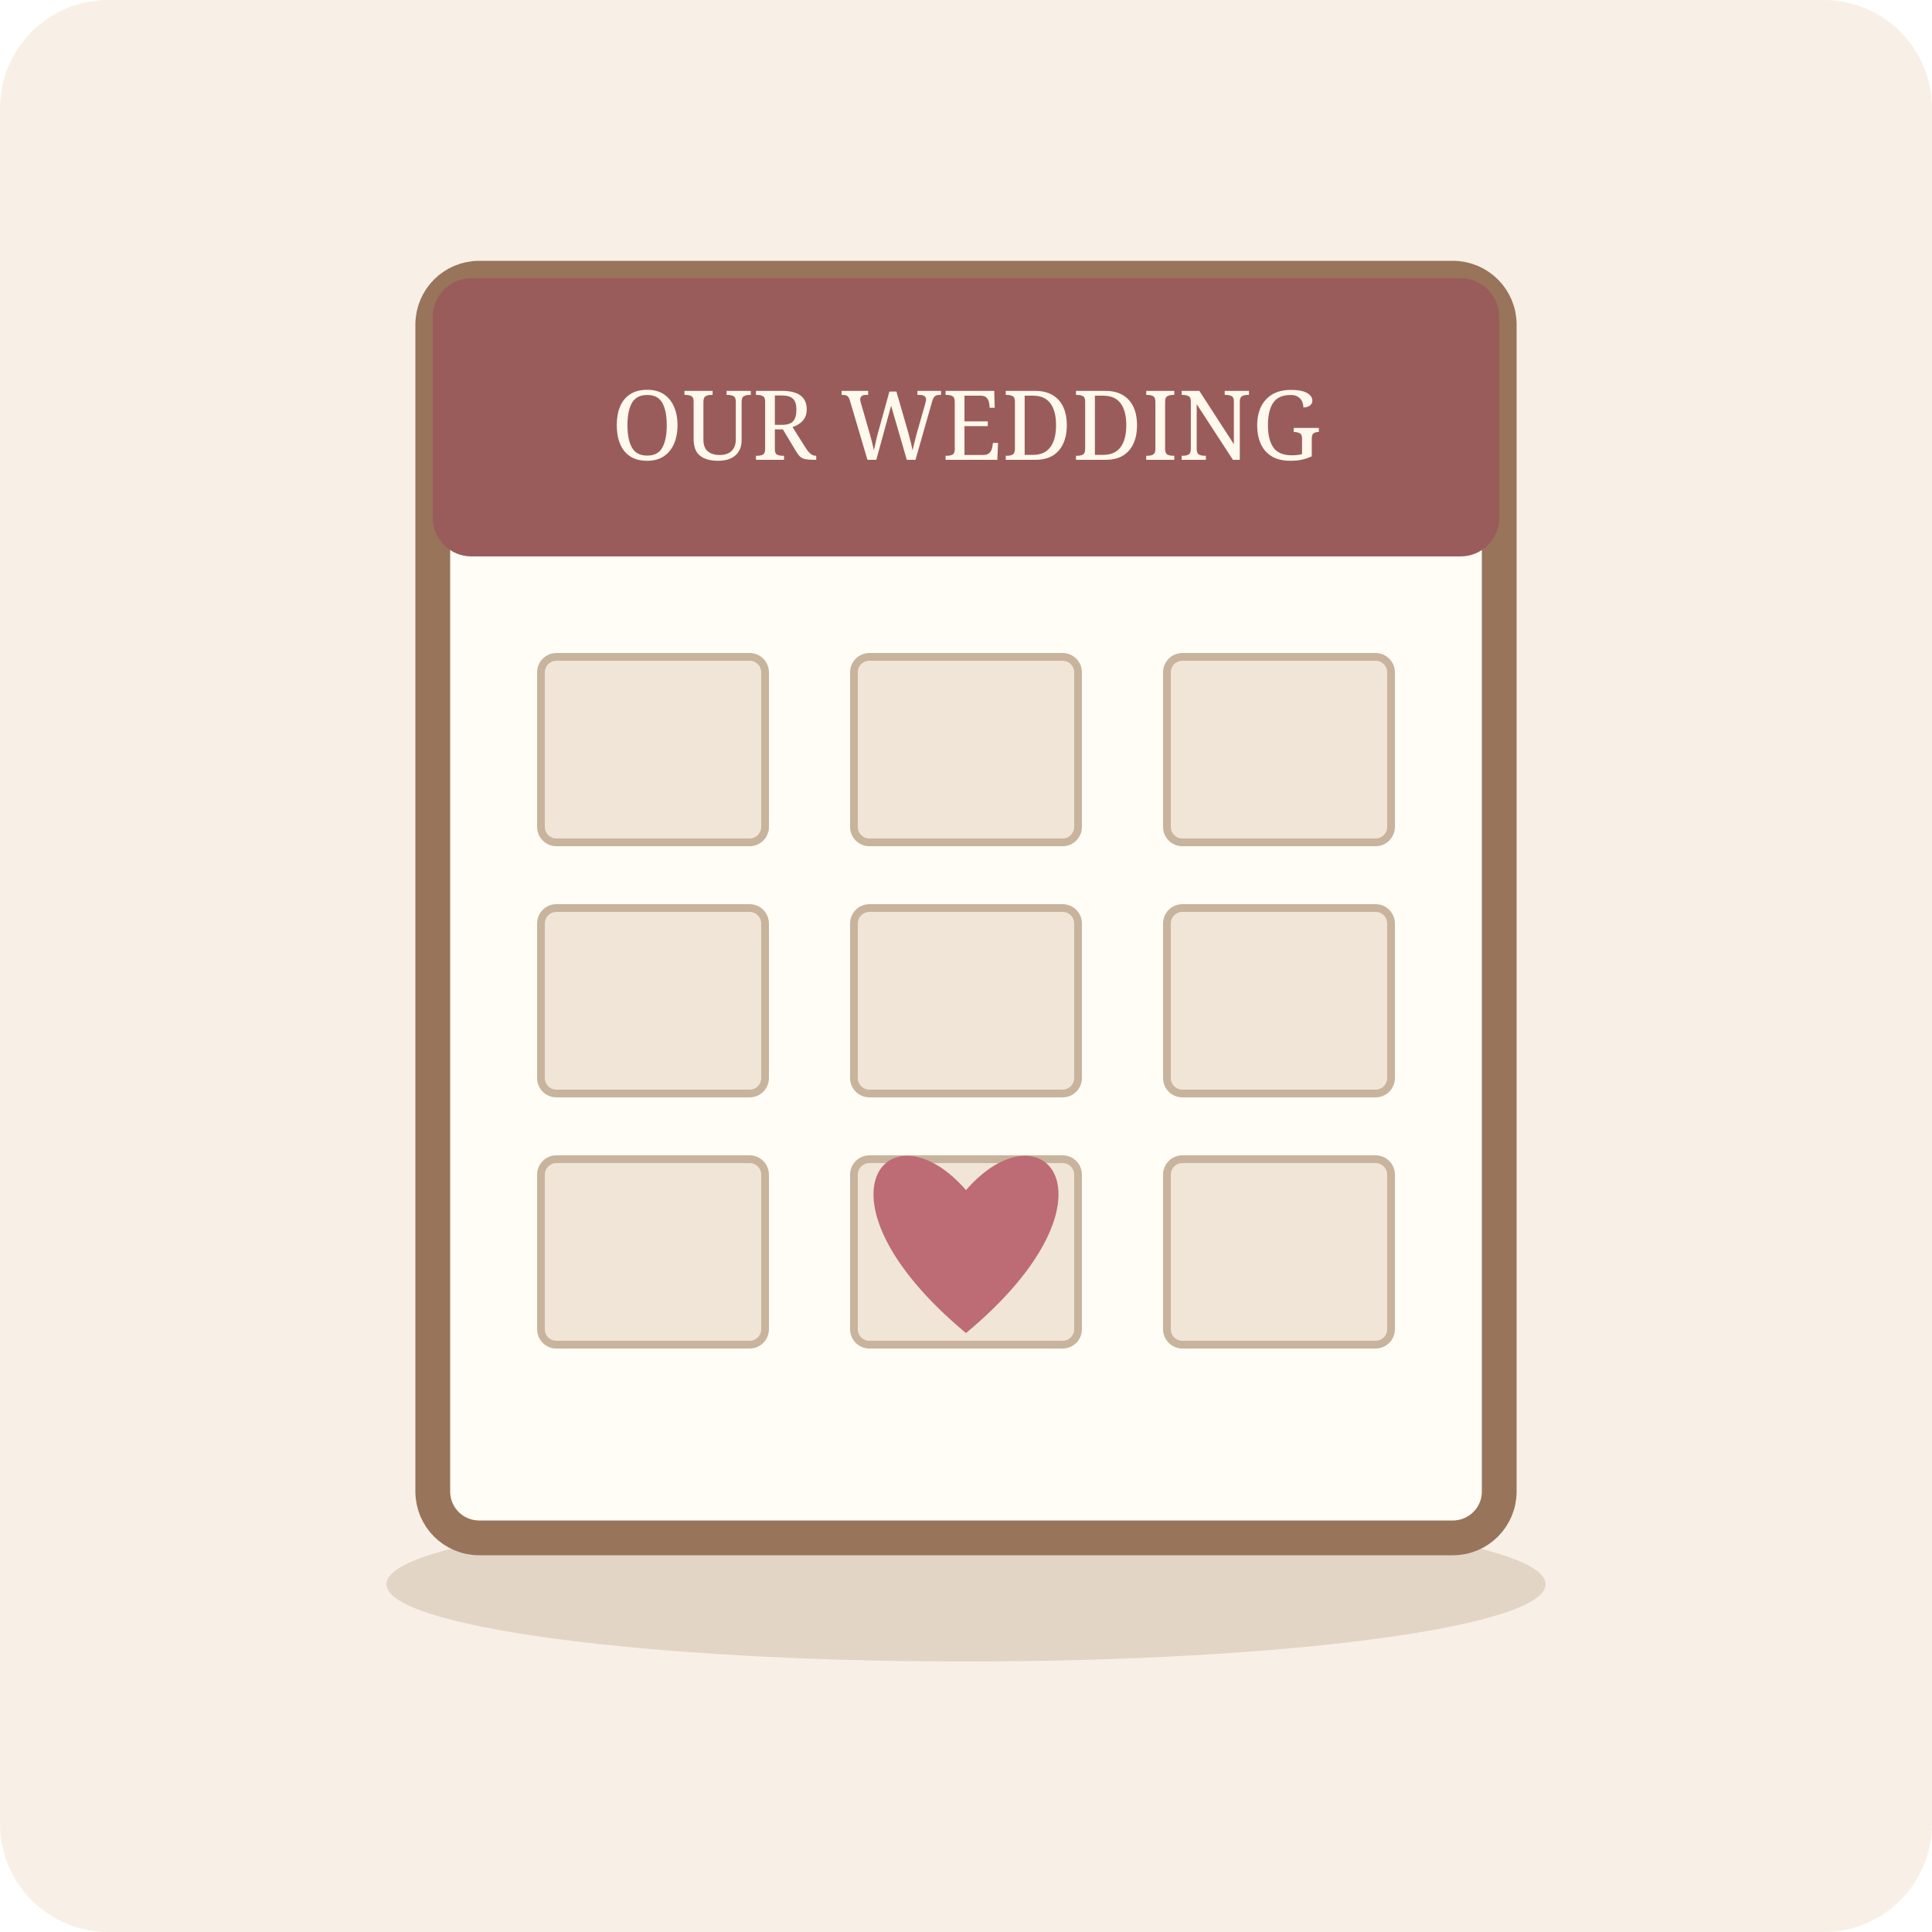
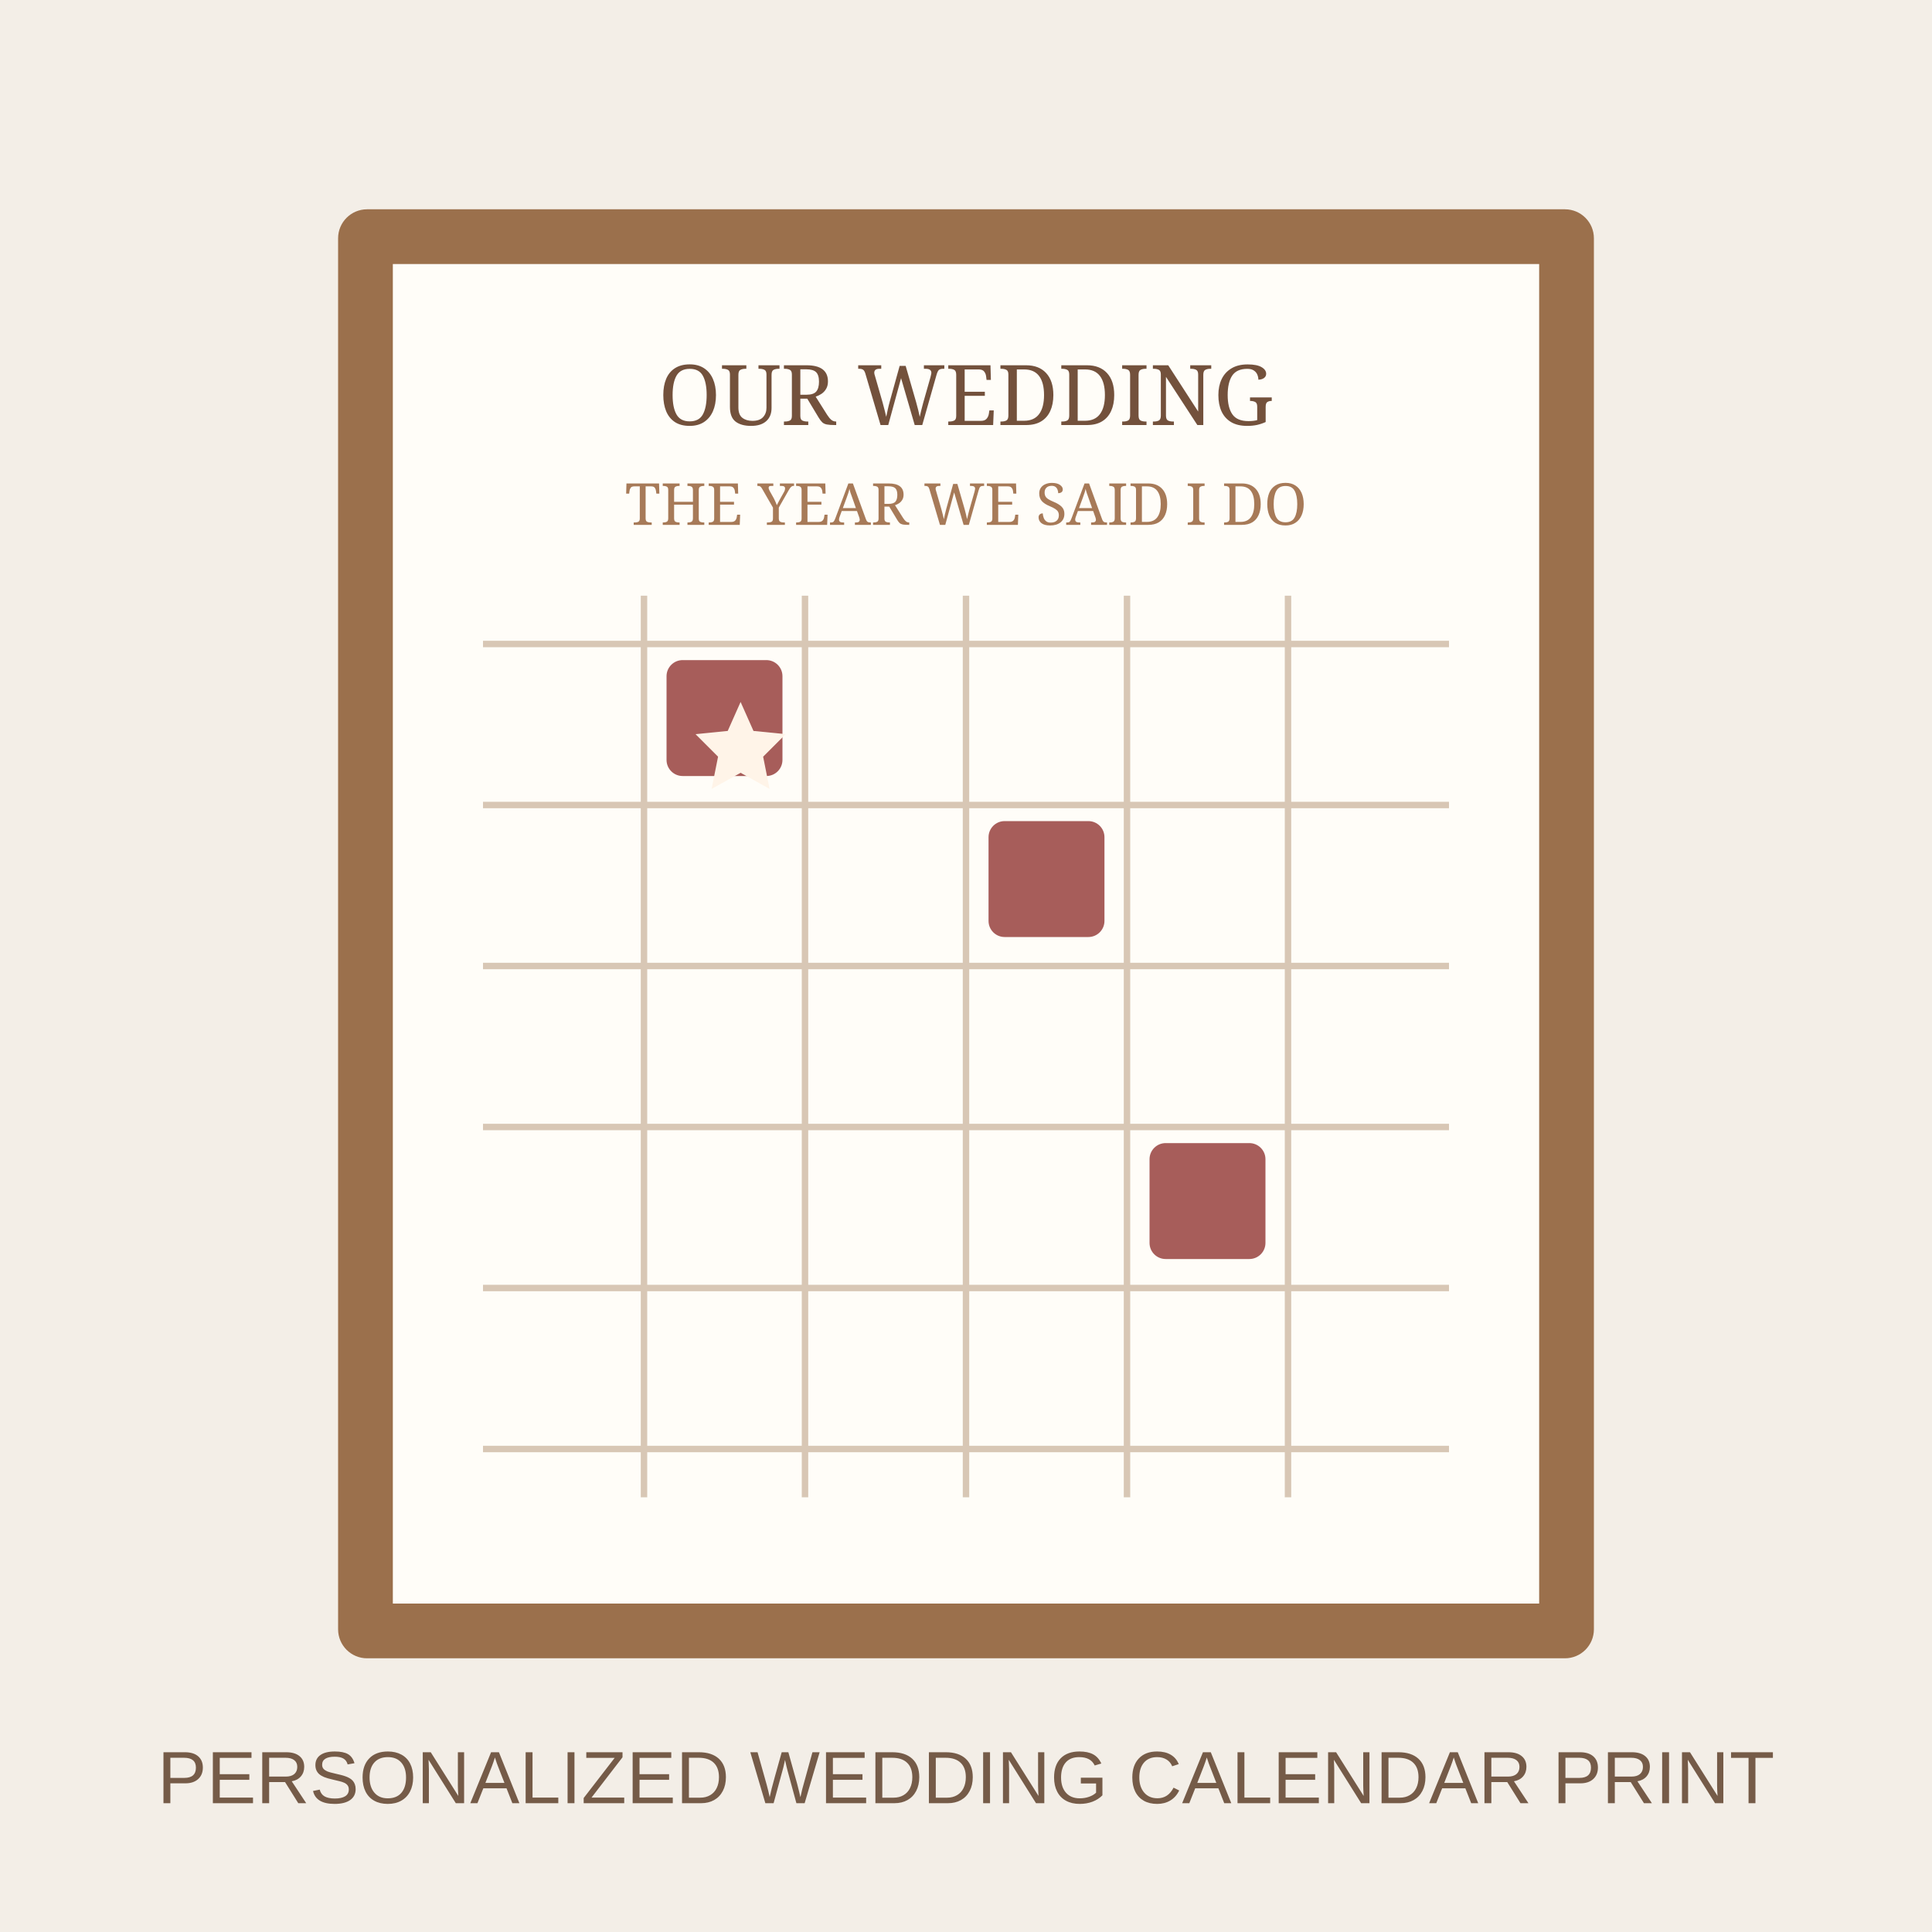
- <svg xmlns="http://www.w3.org/2000/svg" viewBox="0 0 500 500">
-   <rect width="500" height="500" rx="28" fill="#f8f0e6" />
-   <ellipse cx="250" cy="410" rx="150" ry="20" fill="#e3d5c5" />
-   <rect x="112" y="72" width="276" height="326" rx="12" fill="#fffdf6" stroke="#98745a" stroke-width="9" />
-   <rect x="112" y="72" width="276" height="72" rx="10" fill="#9a5c5a" />
-   <text x="250" y="119" text-anchor="middle" font-family="Georgia" font-size="25" fill="#fff8ed">OUR WEDDING</text>
-   <g fill="#f0e5d7" stroke="#c8b39c" stroke-width="2">
-     <rect x="140" y="170" width="58" height="48" rx="4" />
-     <rect x="221" y="170" width="58" height="48" rx="4" />
-     <rect x="302" y="170" width="58" height="48" rx="4" />
-     <rect x="140" y="235" width="58" height="48" rx="4" />
-     <rect x="221" y="235" width="58" height="48" rx="4" />
-     <rect x="302" y="235" width="58" height="48" rx="4" />
-     <rect x="140" y="300" width="58" height="48" rx="4" />
-     <rect x="221" y="300" width="58" height="48" rx="4" />
-     <rect x="302" y="300" width="58" height="48" rx="4" />
+ <svg xmlns="http://www.w3.org/2000/svg" viewBox="0 0 600 600">
+   <rect width="600" height="600" fill="#f3eee7" />
+   <rect x="105" y="65" width="390" height="450" rx="9" fill="#9b704c" />
+   <rect x="122" y="82" width="356" height="416" fill="#fffdf8" />
+   <text x="300" y="132" text-anchor="middle" font-family="Georgia" font-size="26" fill="#73513c">OUR WEDDING</text>
+   <text x="300" y="163" text-anchor="middle" font-family="Georgia" font-size="18" fill="#a77a58">THE YEAR WE SAID I DO</text>
+   <g stroke="#d8c7b5" stroke-width="2">
+     <path d="M150 200h300M150 250h300M150 300h300M150 350h300M150 400h300M150 450h300" />
+     <path d="M200 185v280M250 185v280M300 185v280M350 185v280M400 185v280" />
  </g>
-   <path d="M250 308 C230 285 208 310 250 345 C292 310 270 285 250 308Z" fill="#bd6b75" />
+   <g fill="#a75d5a">
+     <rect x="207" y="205" width="36" height="36" rx="5" />
+     <rect x="307" y="255" width="36" height="36" rx="5" />
+     <rect x="357" y="355" width="36" height="36" rx="5" />
+   </g>
+   <path d="M230 218l-4 9-10 1 7 7-2 10 9-5 9 5-2-10 7-7-10-1Z" fill="#fff4e8" />
+   <text x="300" y="560" text-anchor="middle" font-family="Arial" font-size="23" fill="#755b48">PERSONALIZED WEDDING CALENDAR PRINT</text>
</svg>
